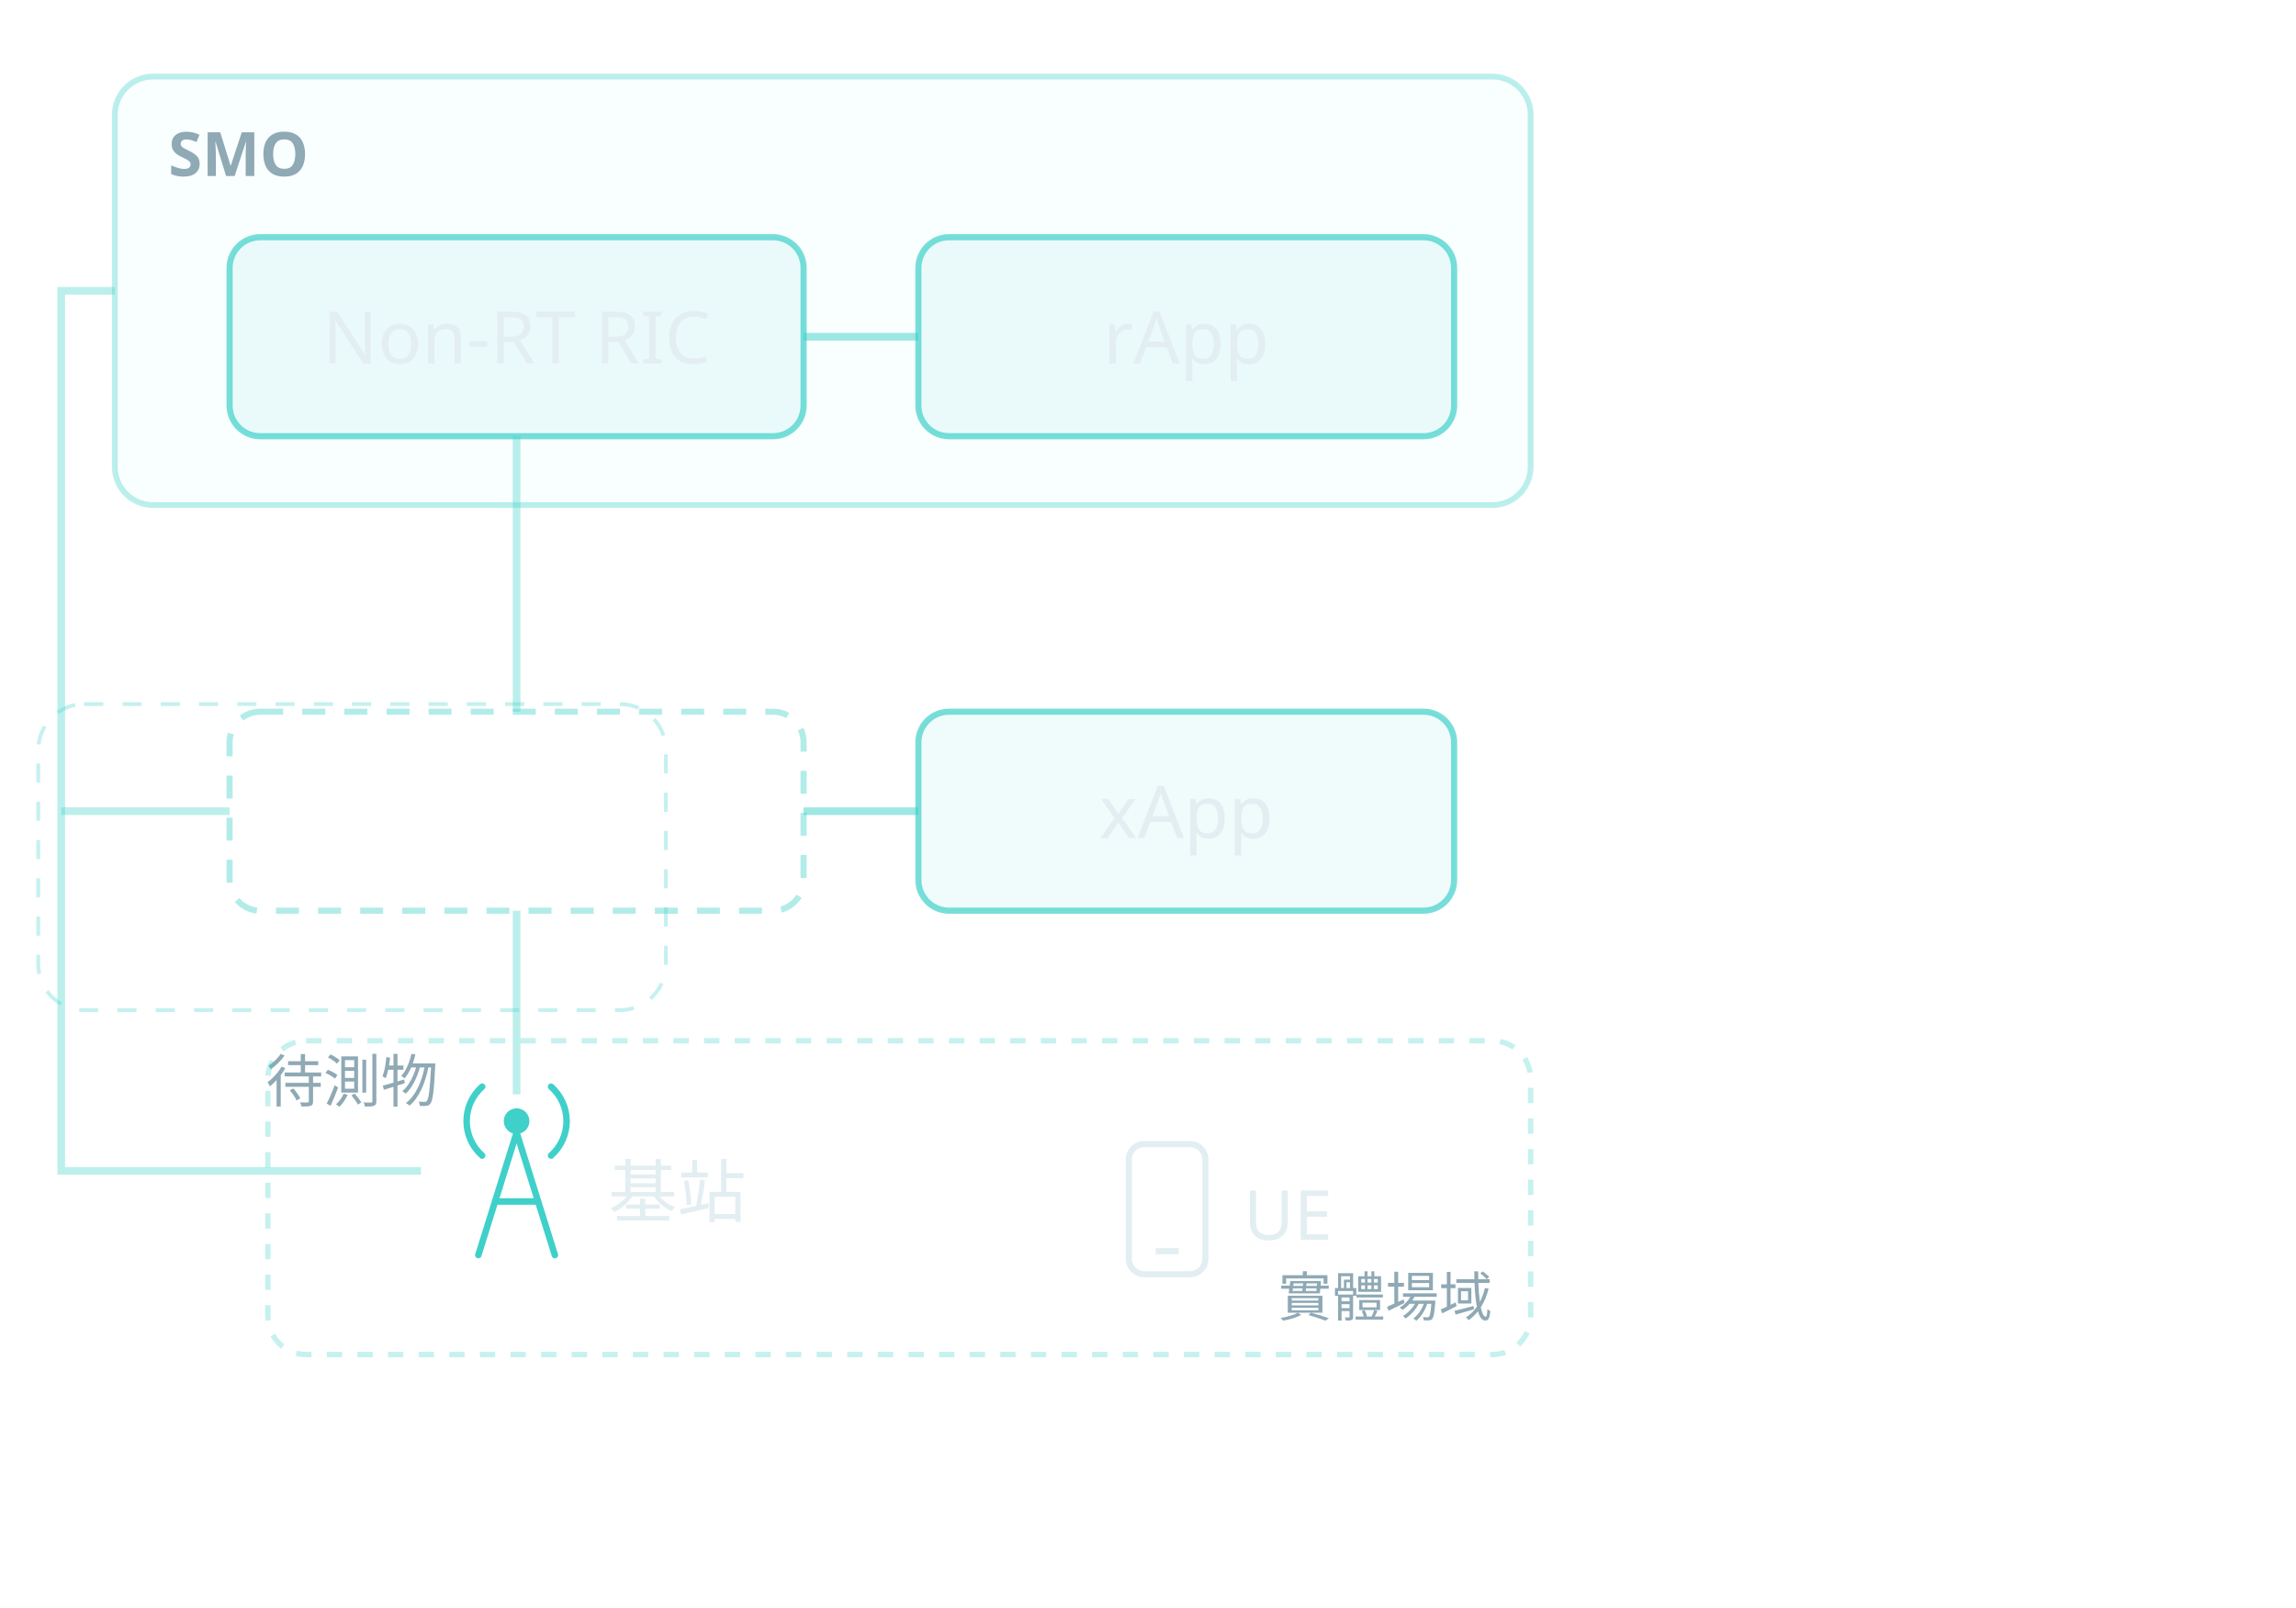
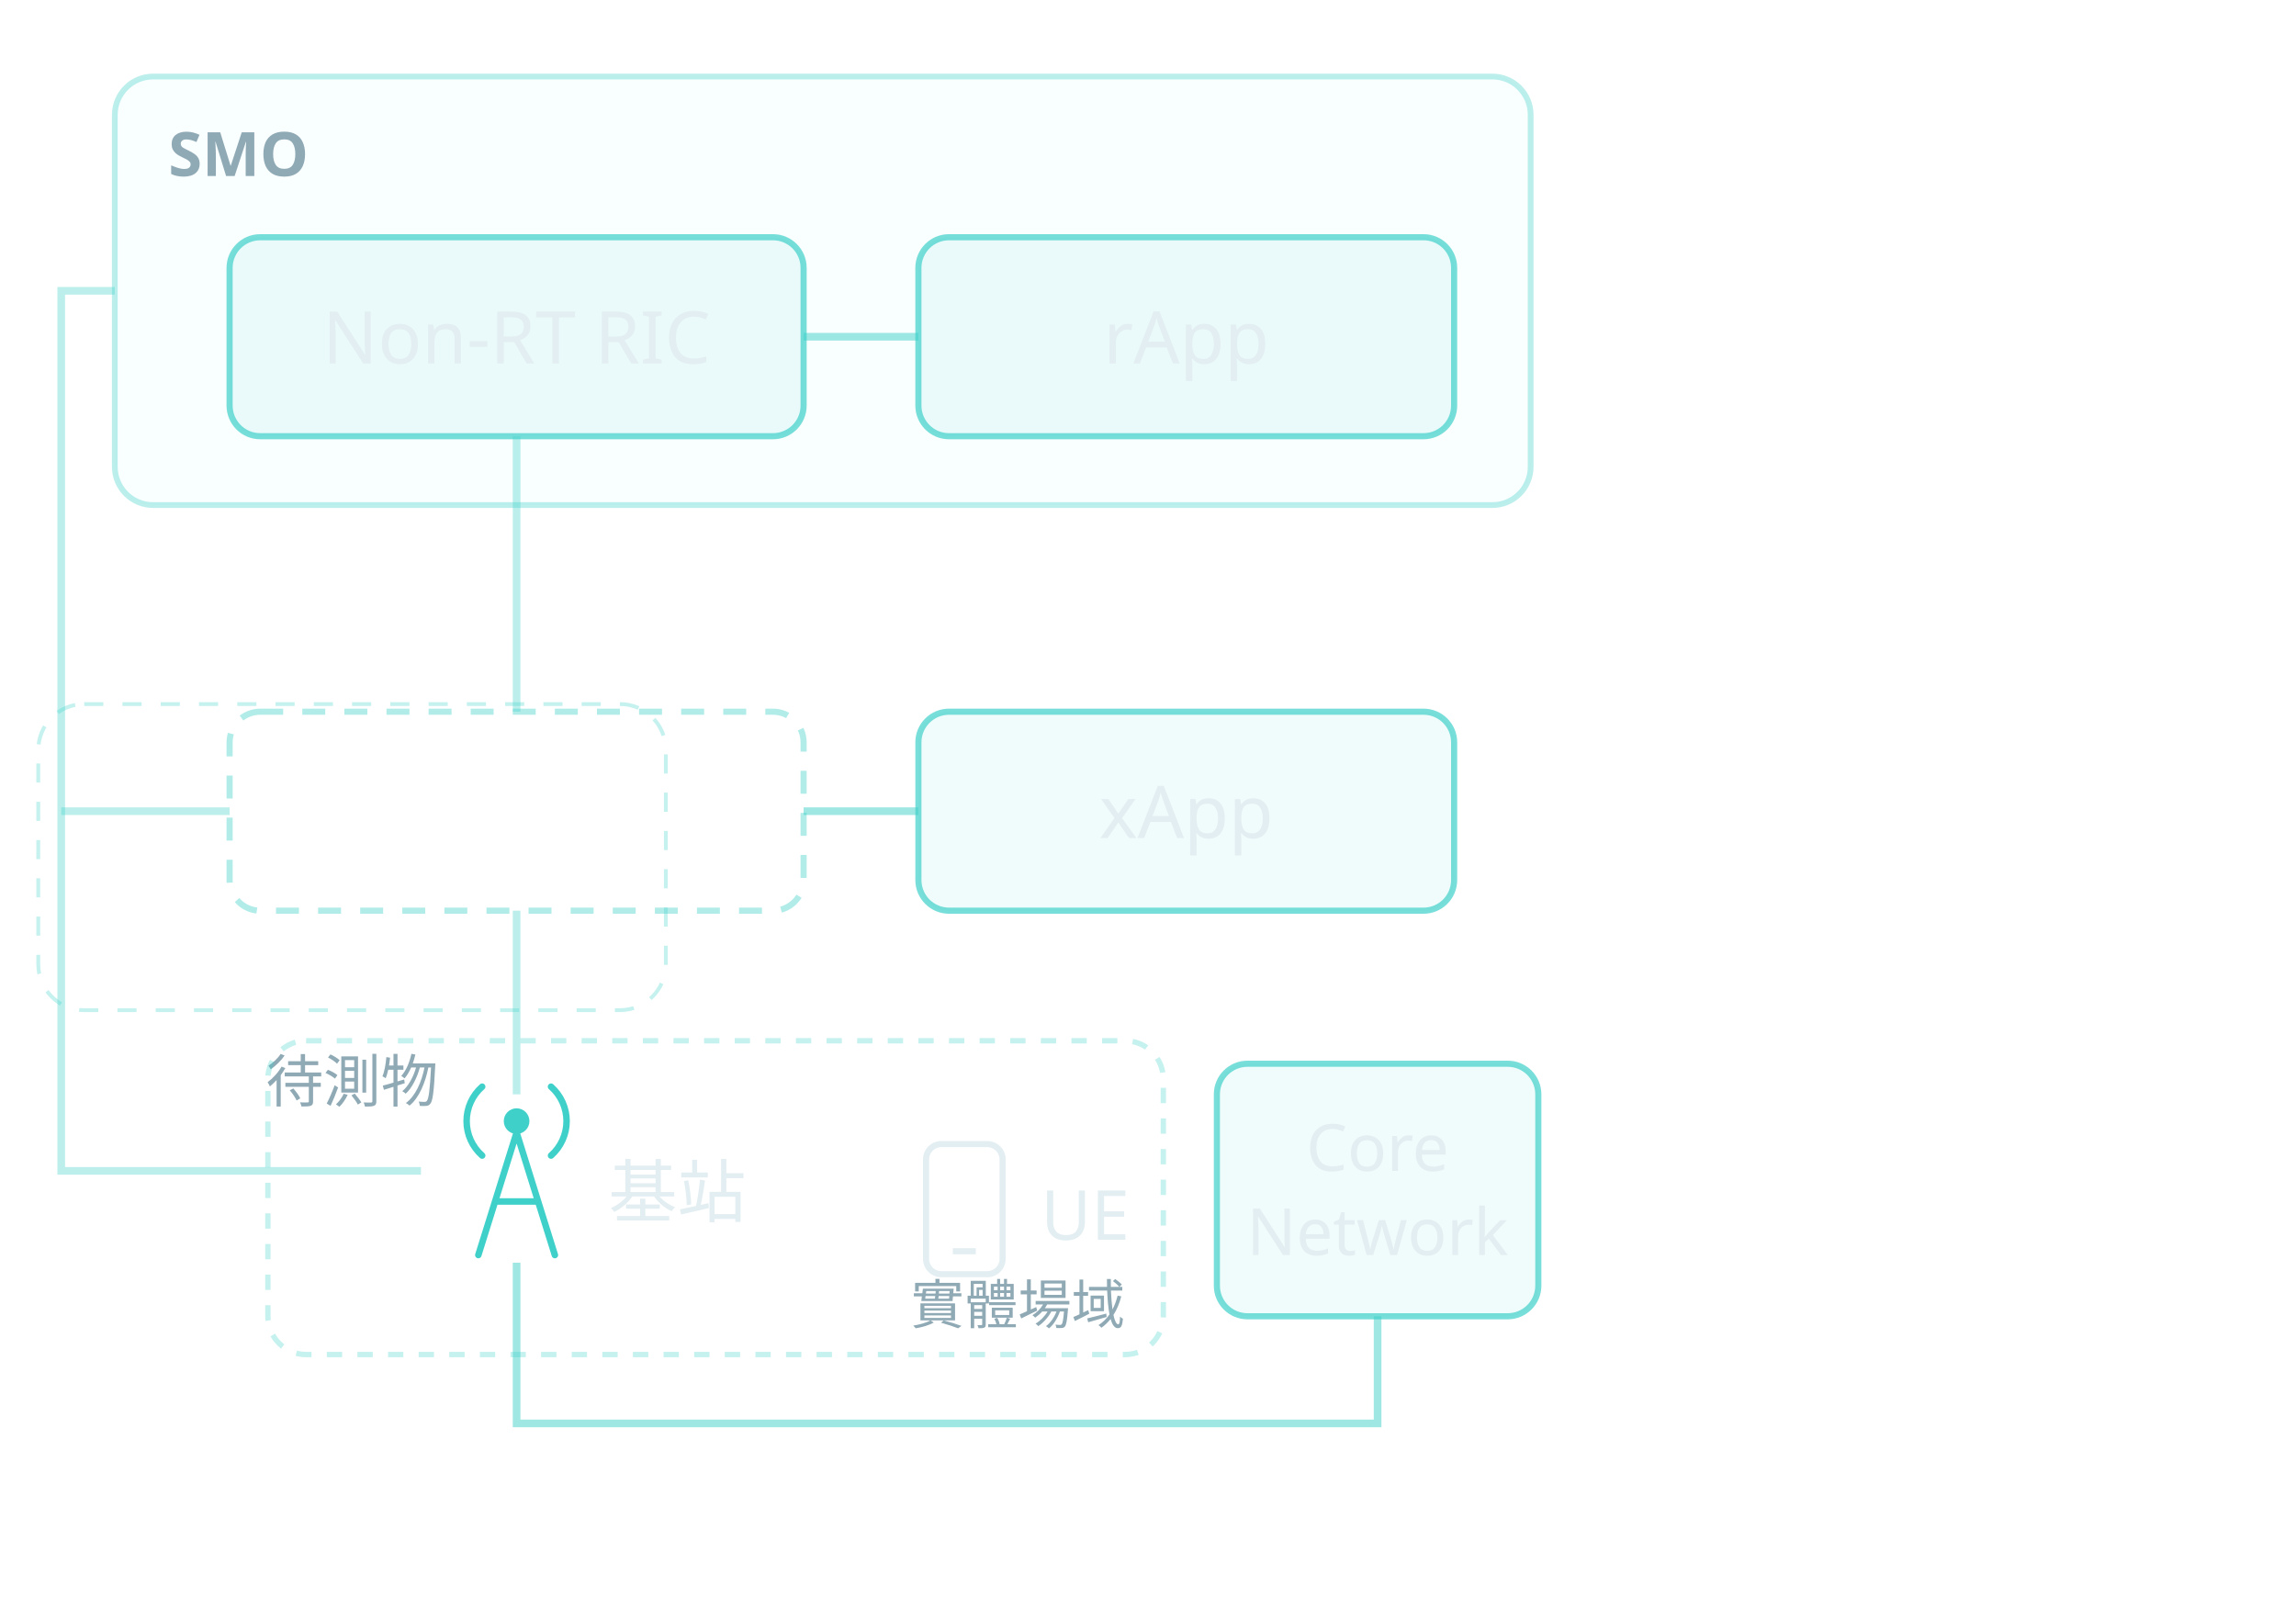
<svg xmlns="http://www.w3.org/2000/svg" viewBox="0 0 600 420" font-family="'Noto Sans TC','PingFang TC','Microsoft JhengHei',sans-serif">
  <g>
    <animate attributeName="opacity" values="1;1;0;0;1" keyTimes="0;.22;.26;.98;1" dur="14s" repeatCount="indefinite" />
    <rect x="10" y="184" width="164" height="80" rx="12" fill="none" stroke="#3FD0C9" stroke-opacity=".3" stroke-dasharray="5 5" />
    <text x="92" y="288" text-anchor="middle" font-size="15" fill="#8FA9B5">待測物</text>
  </g>
  <g>
    <animate attributeName="opacity" values="1;1;0;0;1" keyTimes="0;.96;.97;.99;1" dur="14s" repeatCount="indefinite" />
    <animateTransform attributeName="transform" type="translate" values="156 0;156 0;-14 0;-14 0;156 0;156 0" keyTimes="0;.23;.3;.97;.98;1" dur="14s" repeatCount="indefinite" />
    <rect x="30" y="20" width="370" height="112" rx="10" fill="#3FD0C9" fill-opacity=".03" stroke="#3FD0C9" stroke-opacity=".35" stroke-width="1.5" />
    <text x="44" y="46" font-size="16" font-weight="600" fill="#8FA9B5">SMO</text>
    <rect x="60" y="62" width="150" height="52" rx="8" fill="#3FD0C9" fill-opacity=".08" stroke="#3FD0C9" stroke-opacity=".7" stroke-width="1.6" />
    <text x="135.0" y="95.0" text-anchor="middle" font-size="19" fill="#E3EEF2">Non-RT RIC</text>
    <rect x="240" y="62" width="140" height="52" rx="8" fill="#3FD0C9" fill-opacity=".08" stroke="#3FD0C9" stroke-opacity=".7" stroke-width="1.6" />
    <text x="310.0" y="95.0" text-anchor="middle" font-size="19" fill="#E3EEF2">rApp</text>
    <path d="M210 88 H240" fill="none" stroke="#3FD0C9" stroke-opacity=".5" stroke-width="2" />
    <rect x="60" y="186" width="150" height="52" rx="8" fill="none" stroke="#3FD0C9" stroke-opacity=".4" stroke-width="1.6" stroke-dasharray="6 5" />
    <rect x="240" y="186" width="140" height="52" rx="8" fill="#3FD0C9" fill-opacity=".08" stroke="#3FD0C9" stroke-opacity=".7" stroke-width="1.6" />
    <text x="310.0" y="219.0" text-anchor="middle" font-size="19" fill="#E3EEF2">xApp</text>
    <path d="M210 212 H240" fill="none" stroke="#3FD0C9" stroke-opacity=".5" stroke-width="2" />
    <path d="M135 114 V186" fill="none" stroke="#3FD0C9" stroke-width="2" stroke-opacity=".35">
      <animate attributeName="stroke-opacity" values=".35;.35;1;.35" keyTimes="0;0.44;.97;1" dur="14s" repeatCount="indefinite" calcMode="discrete" />
    </path>
    <circle r="5.5" fill="#E3EEF2" opacity="0">
      <animateMotion dur="14s" repeatCount="indefinite" path="M135 114 V186" keyPoints="0;0;1;0;0" keyTimes="0;0.32;0.42;0.42;1" calcMode="linear" />
      <animate attributeName="opacity" values="0;1;0;0" keyTimes="0;0.32;0.42;1" dur="14s" repeatCount="indefinite" calcMode="discrete" />
    </circle>
    <path d="M135 238 V286" fill="none" stroke="#3FD0C9" stroke-width="2" stroke-opacity=".35">
      <animate attributeName="stroke-opacity" values=".35;.35;1;.35" keyTimes="0;0.56;.97;1" dur="14s" repeatCount="indefinite" calcMode="discrete" />
    </path>
    <circle r="5.5" fill="#E3EEF2" opacity="0">
      <animateMotion dur="14s" repeatCount="indefinite" path="M135 238 V286" keyPoints="0;0;1;0;0" keyTimes="0;0.44;0.54;0.54;1" calcMode="linear" />
      <animate attributeName="opacity" values="0;1;0;0" keyTimes="0;0.44;0.54;1" dur="14s" repeatCount="indefinite" calcMode="discrete" />
    </circle>
    <path d="M30 76 H16 V306 H110" fill="none" stroke="#3FD0C9" stroke-width="2" stroke-opacity=".35">
      <animate attributeName="stroke-opacity" values=".35;.35;1;.35" keyTimes="0;0.68;.97;1" dur="14s" repeatCount="indefinite" calcMode="discrete" />
    </path>
    <circle r="5.5" fill="#E3EEF2" opacity="0">
      <animateMotion dur="14s" repeatCount="indefinite" path="M30 76 H16 V306 H110" keyPoints="0;0;1;0;0" keyTimes="0;0.56;0.66;0.66;1" calcMode="linear" />
      <animate attributeName="opacity" values="0;1;0;0" keyTimes="0;0.56;0.66;1" dur="14s" repeatCount="indefinite" calcMode="discrete" />
    </circle>
    <path d="M16 212 H60" fill="none" stroke="#3FD0C9" stroke-width="2" stroke-opacity=".35">
      <animate attributeName="stroke-opacity" values=".35;.35;1;.35" keyTimes="0;.68;.97;1" dur="14s" repeatCount="indefinite" calcMode="discrete" />
    </path>
-     <rect x="70" y="272" width="330" height="82" rx="10" fill="none" stroke="#3FD0C9" stroke-opacity=".3" stroke-width="1.4" stroke-dasharray="4 4" />
-     <text x="390" y="344" text-anchor="end" font-size="14" fill="#8FA9B5">實體場域</text>
+     <rect x="70" y="272" width="234" height="82" rx="10" fill="none" stroke="#3FD0C9" stroke-opacity=".3" stroke-width="1.4" stroke-dasharray="4 4" />
+     <text x="294" y="346" text-anchor="end" font-size="14" fill="#8FA9B5">實體場域</text>
+     <path d="M360 344 V372 H135 V330" fill="none" stroke="#3FD0C9" stroke-opacity=".5" stroke-width="2" />
+     <rect x="318" y="278" width="84" height="66" rx="8" fill="#3FD0C9" fill-opacity=".08" stroke="#3FD0C9" stroke-opacity=".7" stroke-width="1.6" />
+     <text x="360" y="306" text-anchor="middle" font-size="17" fill="#E3EEF2">Core</text>
+     <text x="360" y="328" text-anchor="middle" font-size="17" fill="#E3EEF2">Network</text>
    <g transform="translate(135 306)" fill="none" stroke="#3FD0C9" stroke-width="1.7" stroke-linecap="round" stroke-linejoin="round">
      <path d="M0 -10 L-10 22 M0 -10 L10 22 M-5 8 H5" />
      <circle cy="-13" r="2.5" fill="#3FD0C9" />
      <path d="M-9 -22 A12 12 0 0 0 -9 -4 M9 -22 A12 12 0 0 1 9 -4" />
    </g>
    <text x="159" y="318" font-size="18" fill="#E3EEF2">基站</text>
-     <g transform="translate(305 316)" fill="none" stroke="#E3EEF2" stroke-width="1.6">
+     <g transform="translate(252 316)" fill="none" stroke="#E3EEF2" stroke-width="1.6">
      <rect x="-10" y="-17" width="20" height="34" rx="4" />
      <path d="M-3 11 H3" />
    </g>
-     <text x="325" y="324" font-size="18" fill="#E3EEF2">UE</text>
+     <text x="272" y="324" font-size="18" fill="#E3EEF2">UE</text>
    <g opacity="0">
      <animate attributeName="opacity" values="0;1;1;0;0" keyTimes="0;.04;.96;.97;1" dur="14s" repeatCount="indefinite" />
      <animateTransform attributeName="transform" type="translate" values="-198 0;-198 0;-198 0;0 0;0 0;0 0" keyTimes="0;.08;.105;.175;.2;1" dur="14s" repeatCount="indefinite" />
      <rect x="60" y="186" width="150" height="52" rx="8" fill="#1F4A52" stroke="#3FD0C9" stroke-width="2" />
      <text x="135.0" y="219.0" text-anchor="middle" font-size="19" font-weight="600" fill="#E3EEF2">Near-RT RIC</text>
      <rect x="55" y="181" width="160" height="62" rx="11" fill="none" stroke="#3FD0C9" stroke-width="2" opacity="0">
        <animate attributeName="opacity" values="0;0;1;0;0" keyTimes="0;.2;.22;.26;1" dur="14s" repeatCount="indefinite" />
      </rect>
    </g>
  </g>
  <g opacity="0">
    <animate attributeName="opacity" values="0;0;1;1;0;0" keyTimes="0;0.3;0.320;0.730;0.75;1" dur="14s" repeatCount="indefinite" />
    <rect x="400" y="104" width="190" height="200" rx="12" fill="#16222E" stroke="#3FD0C9" stroke-opacity=".5" stroke-width="1.5" />
    <rect x="420" y="142" width="24" height="24" rx="5" fill="none" stroke="#8FA9B5" stroke-width="1.6" />
    <path d="M456 154 H570" stroke="#4A6272" stroke-width="4" stroke-linecap="round" />
    <path d="M456 154 H570" stroke="#3FD0C9" stroke-width="4" stroke-linecap="round" stroke-dasharray="114" stroke-dashoffset="114">
      <animate attributeName="stroke-dashoffset" values="114;114;0;0" keyTimes="0;0.32;0.420;1" dur="14s" repeatCount="indefinite" />
    </path>
    <path d="M425 154 l5 6 l9 -12" fill="none" stroke="#3FD0C9" stroke-width="3" stroke-linecap="round" stroke-linejoin="round" opacity="0">
      <animate attributeName="opacity" values="0;0;1;1" keyTimes="0;0.44;0.445;1" dur="14s" repeatCount="indefinite" calcMode="discrete" />
    </path>
    <rect x="420" y="192" width="24" height="24" rx="5" fill="none" stroke="#8FA9B5" stroke-width="1.6" />
    <path d="M456 204 H570" stroke="#4A6272" stroke-width="4" stroke-linecap="round" />
    <path d="M456 204 H570" stroke="#3FD0C9" stroke-width="4" stroke-linecap="round" stroke-dasharray="114" stroke-dashoffset="114">
      <animate attributeName="stroke-dashoffset" values="114;114;0;0" keyTimes="0;0.44;0.540;1" dur="14s" repeatCount="indefinite" />
    </path>
    <path d="M425 204 l5 6 l9 -12" fill="none" stroke="#3FD0C9" stroke-width="3" stroke-linecap="round" stroke-linejoin="round" opacity="0">
      <animate attributeName="opacity" values="0;0;1;1" keyTimes="0;0.56;0.565;1" dur="14s" repeatCount="indefinite" calcMode="discrete" />
    </path>
    <rect x="420" y="242" width="24" height="24" rx="5" fill="none" stroke="#8FA9B5" stroke-width="1.6" />
    <path d="M456 254 H570" stroke="#4A6272" stroke-width="4" stroke-linecap="round" />
    <path d="M456 254 H570" stroke="#3FD0C9" stroke-width="4" stroke-linecap="round" stroke-dasharray="114" stroke-dashoffset="114">
      <animate attributeName="stroke-dashoffset" values="114;114;0;0" keyTimes="0;0.56;0.660;1" dur="14s" repeatCount="indefinite" />
    </path>
    <path d="M425 254 l5 6 l9 -12" fill="none" stroke="#3FD0C9" stroke-width="3" stroke-linecap="round" stroke-linejoin="round" opacity="0">
      <animate attributeName="opacity" values="0;0;1;1" keyTimes="0;0.68;0.685;1" dur="14s" repeatCount="indefinite" calcMode="discrete" />
    </path>
  </g>
  <g opacity="0">
    <animate attributeName="opacity" values="0;0;1;1;0;0" keyTimes="0;0.75;0.770;0.950;0.97;1" dur="14s" repeatCount="indefinite" />
    <circle cx="495" cy="200" r="70" fill="#3FD0C9" fill-opacity=".07" />
    <path d="M459 150 H513 L531 168 V250 H459 Z" fill="#16222E" stroke="#3FD0C9" stroke-width="2" stroke-linejoin="round" />
    <path d="M513 150 V168 H531" fill="none" stroke="#3FD0C9" stroke-width="2" stroke-linejoin="round" />
    <path d="M473 182 l4 5 l8 -10" fill="none" stroke="#3FD0C9" stroke-width="2.2" stroke-linecap="round" stroke-linejoin="round" />
    <path d="M491 183 H515" stroke="#8FA9B5" stroke-width="2.2" stroke-linecap="round" />
    <path d="M473 202 l4 5 l8 -10" fill="none" stroke="#3FD0C9" stroke-width="2.2" stroke-linecap="round" stroke-linejoin="round" />
    <path d="M491 203 H515" stroke="#8FA9B5" stroke-width="2.2" stroke-linecap="round" />
    <path d="M473 222 l4 5 l8 -10" fill="none" stroke="#3FD0C9" stroke-width="2.2" stroke-linecap="round" stroke-linejoin="round" />
    <path d="M491 223 H515" stroke="#8FA9B5" stroke-width="2.2" stroke-linecap="round" />
    <text x="495" y="292" text-anchor="middle" font-size="19" fill="#E3EEF2">驗測報告</text>
  </g>
  <text x="300" y="404" text-anchor="middle" font-size="17" fill="#3FD0C9" opacity="0">① 接入架構<animate attributeName="opacity" values="0;0;1;1;0;0" keyTimes="0;0.06;0.080;0.280;0.3;1" dur="14s" repeatCount="indefinite" />
  </text>
  <text x="300" y="404" text-anchor="middle" font-size="17" fill="#3FD0C9" opacity="0">② 逐項驗證介面<animate attributeName="opacity" values="0;0;1;1;0;0" keyTimes="0;0.3;0.320;0.730;0.75;1" dur="14s" repeatCount="indefinite" />
  </text>
  <text x="300" y="404" text-anchor="middle" font-size="17" fill="#3FD0C9" opacity="0">③ 產出報告<animate attributeName="opacity" values="0;0;1;1;0;0" keyTimes="0;0.75;0.770;0.950;0.97;1" dur="14s" repeatCount="indefinite" />
  </text>
</svg>
